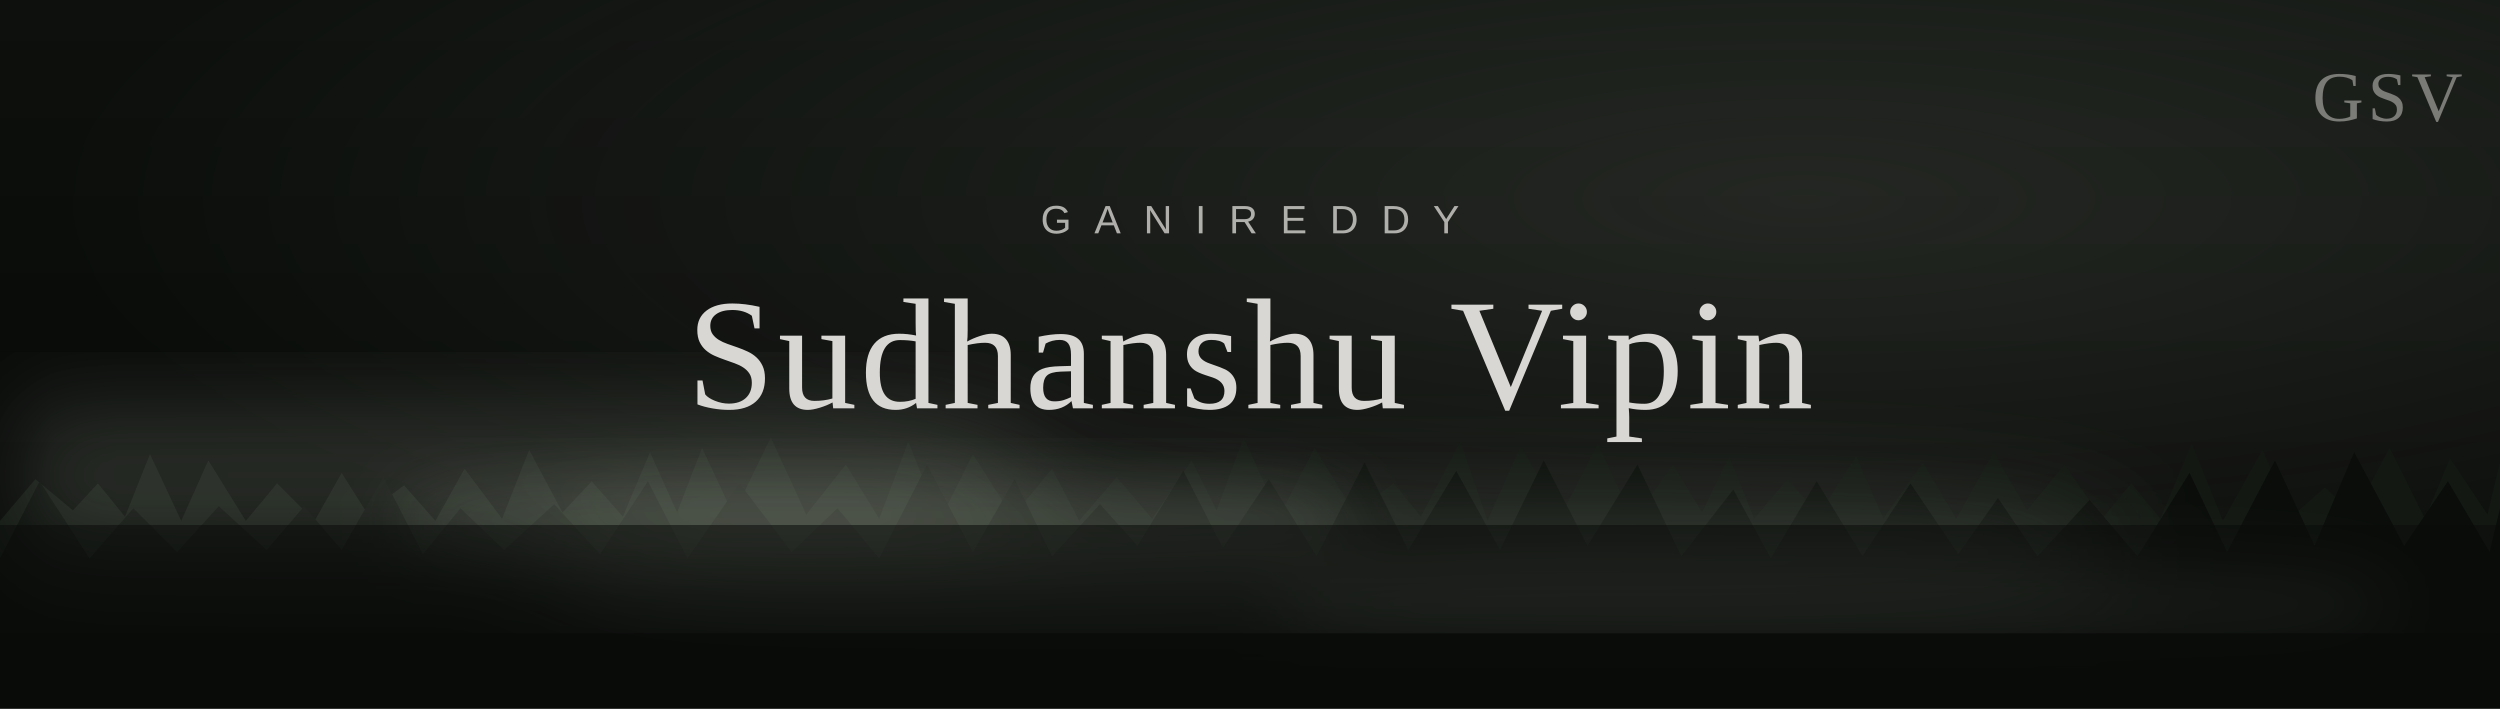
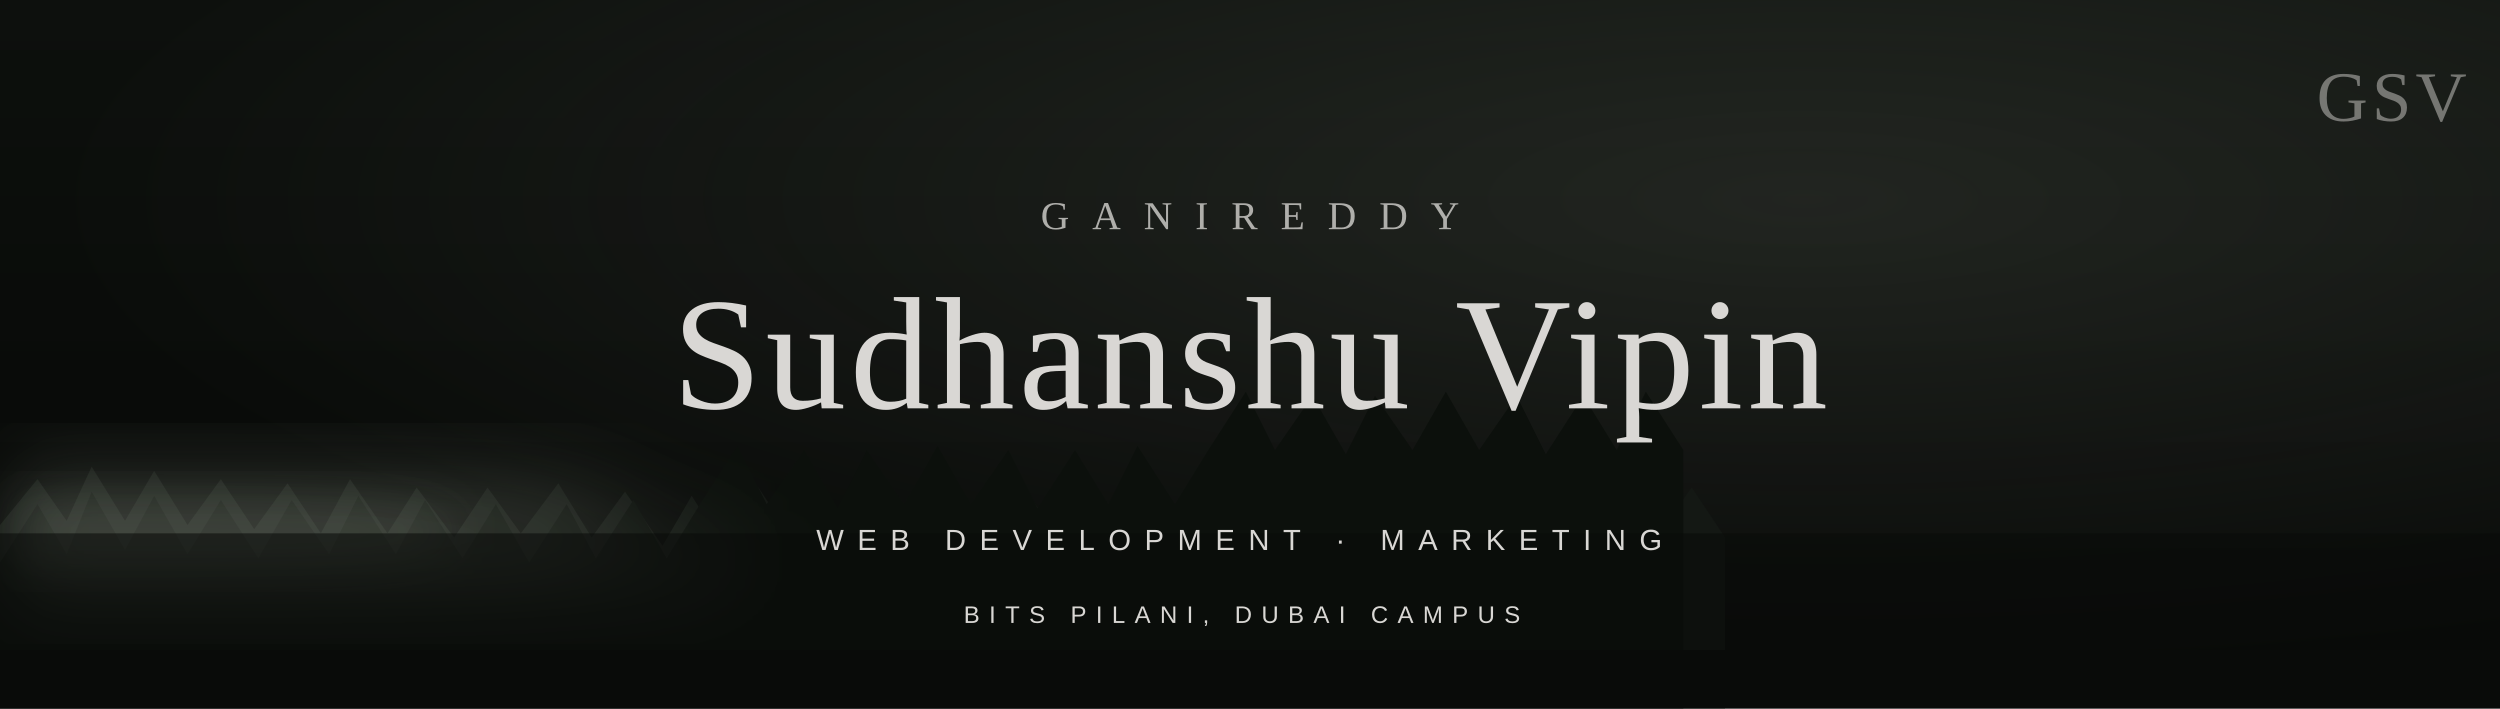
<svg xmlns="http://www.w3.org/2000/svg" viewBox="0 0 1200 340" width="1200" height="340" role="img" aria-label="Ganireddy Sudhanshu Vipin — Web Development and Marketing">
  <defs>
    <linearGradient id="sky" x1="0" y1="0" x2="0" y2="1">
      <stop offset="0" stop-color="#0d100d" />
      <stop offset=".55" stop-color="#090B09" />
      <stop offset="1" stop-color="#060806" />
    </linearGradient>
    <radialGradient id="glow" cx=".72" cy=".28" r=".7">
-       <stop offset="0" stop-color="#c6d0bc" stop-opacity=".13" />
+       <stop offset="0" stop-color="#c6d0bc" stop-opacity=".12" />
      <stop offset="1" stop-color="#c6d0bc" stop-opacity="0" />
    </radialGradient>
-     <linearGradient id="bank" x1="0" y1="0" x2="0" y2="1">
-       <stop offset="0" stop-color="#c6d0bc" stop-opacity=".00" />
-       <stop offset=".5" stop-color="#c6d0bc" stop-opacity=".26" />
-       <stop offset="1" stop-color="#c6d0bc" stop-opacity=".00" />
+     <linearGradient id="fg" x1="0" y1="0" x2="0" y2="1">
+       <stop offset="0" stop-color="#c6d0bc" stop-opacity="0" />
+       <stop offset=".5" stop-color="#c6d0bc" stop-opacity=".24" />
+       <stop offset="1" stop-color="#c6d0bc" stop-opacity="0" />
    </linearGradient>
-     <filter id="soft">
-       <feGaussianBlur stdDeviation="16" />
+     <filter id="bl">
+       <feGaussianBlur stdDeviation="22" />
    </filter>
-     <filter id="softer">
-       <feGaussianBlur stdDeviation="26" />
+     <filter id="bl2">
+       <feGaussianBlur stdDeviation="12" />
    </filter>
-     <linearGradient id="wipe" x1="0" y1="0" x2="1" y2="0">
-       <stop offset="0" stop-color="#fff" />
-       <stop offset=".999" stop-color="#fff" />
-       <stop offset="1" stop-color="#000" />
-       <animateTransform attributeName="gradientTransform" type="translate" values="-1.15 0; 0.02 0; 0.02 0" keyTimes="0;.55;1" dur="7s" repeatCount="indefinite" />
-     </linearGradient>
-     <mask id="reveal">
-       <rect x="0" y="0" width="1200" height="340" fill="url(#wipe)" />
+     <mask id="wipe">
+       <rect x="0" y="0" width="1200" height="340" fill="#fff">
+         <animate attributeName="width" values="0;1200;1200" keyTimes="0;0.5;1" dur="7s" repeatCount="indefinite" />
+       </rect>
    </mask>
-     <style>
-     .drift  { animation: drift 26s linear infinite; }
-     .drift2 { animation: drift 34s linear infinite; animation-delay:-11s; }
-     .drift3 { animation: drift 44s linear infinite; animation-delay:-23s; }
-     @keyframes drift { from { transform: translateX(-360px); } to { transform: translateX(1320px); } }
- 
-     .breathe { animation: breathe 9s ease-in-out infinite; }
-     @keyframes breathe { 0%,100%{opacity:.55} 50%{opacity:.95} }
- 
-     .rule { stroke-dasharray: 1000; stroke-dashoffset: 1000;
-             animation: draw 7s cubic-bezier(.16,1,.3,1) infinite; }
-     @keyframes draw { 0%{stroke-dashoffset:1000} 45%,100%{stroke-dashoffset:0} }
- 
-     .fade { opacity:0; animation: fade 7s ease-out infinite; }
-     @keyframes fade { 0%,18%{opacity:0} 42%,100%{opacity:.82} }
-     .fade-b { opacity:0; animation: fadeb 7s ease-out infinite; }
-     @keyframes fadeb { 0%,34%{opacity:0} 58%,100%{opacity:.6} }
- 
-     text { font-family: Georgia, 'Times New Roman', serif; fill:#D9D7D4; }
-     .kick { font-family: 'Helvetica Neue', Arial, sans-serif; font-weight:500; }
-   </style>
  </defs>
  <rect width="1200" height="340" fill="url(#sky)" />
  <rect width="1200" height="340" fill="url(#glow)" />
-   <g fill="#131813" opacity="1">
-     <path d="M0 340 L0 250 L17 230 L35 245 L47 232 L60 248 L72 218 L87 250 L100 221 L118 250 L133 232 L151 250 L164 227 L176 246 L194 233 L209 250 L223 225 L241 249 L254 216 L270 246 L284 231 L299 248 L312 217 L325 246 L337 215 L352 247 L370 210 L387 247 L406 223 L422 249 L436 212 L451 250 L467 218 L486 248 L505 225 L518 250 L536 229 L553 249 L572 221 L584 245 L597 210 L614 248 L631 215 L650 246 L669 232 L682 248 L701 212 L714 250 L730 214 L749 248 L767 213 L784 250 L803 223 L817 246 L830 219 L842 249 L858 230 L873 247 L891 219 L904 249 L923 222 L939 249 L957 217 L973 245 L991 223 L1009 249 L1023 232 L1037 249 L1052 213 L1067 250 L1086 216 L1100 248 L1116 234 L1130 247 L1147 215 L1164 249 L1176 220 L1194 247 L1200 222 L1200 250 L1200 340 Z" />
+   <path fill="#141814" d="M0 340V252l18-22 14 20 12-26 16 26 14-24 16 26 16-22 16 24 16-22 16 24 14-26 18 26 14-22 18 24 16-24 16 22 18-24 16 26 16-22 18 26 14-24 14 22 18-26 16 24 14-20 18 24 16-24 14 22 18-26 16 22 14-24 18 26 16-22 16 24 18-24 14 22 18-26 16 24 14-22 18 24 16-24 14 22 18-26 16 24 14-20 18 24 16-24 14 22 18-26 16 24 14-20 16 24V340Z" />
+   <path fill="#0c100c" d="M0 340V270l18-28 14 24 12-30 16 28 14-26 16 28 16-26 18 28 16-28 18 26 14-28 18 28 14-26 18 28 16-26 16 28 18-28 14 26 18-28 16 28 16-26 18-28 14 28 18-26 16 28 14-28 18 26 16-28 16 28 18-26 14 28 18-28 16 26 14-28 18 28 16-26 18-28 14 28 18-26 16 28 14-28 18 26 16-28 16 28 18-26 14 28 18-28 16 26 14-28 18 28V340Z" />
+   <g filter="url(#bl)">
+     <ellipse cx="0" cy="248" rx="300" ry="36" fill="url(#fg)" opacity=".8">
+       <animateTransform attributeName="transform" type="translate" values="-300 0; 1500 0; -300 0" dur="24s" repeatCount="indefinite" />
+     </ellipse>
+     <ellipse cx="0" cy="268" rx="360" ry="32" fill="url(#fg)" opacity=".7">
+       <animateTransform attributeName="transform" type="translate" values="400 0; -800 0; 400 0" dur="32s" repeatCount="indefinite" />
+     </ellipse>
  </g>
-   <g fill="#0a0d0a" opacity="1">
-     <path d="M0 340 L0 268 L19 231 L43 268 L64 244 L85 265 L105 243 L128 264 L146 243 L164 264 L184 229 L203 266 L221 244 L242 264 L266 242 L288 266 L311 231 L330 268 L355 232 L380 265 L402 244 L422 268 L445 223 L467 265 L487 230 L505 267 L528 242 L546 262 L568 226 L587 263 L609 230 L632 267 L655 222 L676 264 L699 226 L720 264 L741 221 L762 262 L786 223 L807 267 L832 235 L850 268 L872 231 L894 267 L917 232 L940 266 L959 239 L978 267 L1003 240 L1026 267 L1051 227 L1069 265 L1092 221 L1111 262 L1130 217 L1154 262 L1175 231 L1195 265 L1200 244 L1200 268 L1200 340 Z" />
+   <g filter="url(#bl2)">
+     <ellipse cx="0" cy="255" rx="220" ry="24" fill="url(#fg)" opacity=".65">
+       <animateTransform attributeName="transform" type="translate" values="-100 0; 1300 0; -100 0" dur="19s" repeatCount="indefinite" />
+     </ellipse>
  </g>
-   <g filter="url(#softer)" class="breathe">
-     <ellipse class="drift" cx="200" cy="228" rx="300" ry="46" fill="url(#bank)" />
-     <ellipse class="drift3" cx="640" cy="268" rx="380" ry="40" fill="url(#bank)" />
+   <rect x="0" y="256" width="1200" height="84" fill="#090B09" opacity=".58" />
+   <rect x="0" y="312" width="1200" height="28" fill="#090B09" />
+   <g mask="url(#wipe)">
+     <text x="600" y="110" text-anchor="middle" font-family="Georgia,'Times New Roman',serif" font-size="19" letter-spacing="11" fill="#D9D7D4" opacity=".78">GANIREDDY</text>
+     <text x="600" y="196" text-anchor="middle" font-family="Georgia,'Times New Roman',serif" font-weight="300" font-size="77" letter-spacing="2" fill="#D9D7D4">Sudhanshu Vipin</text>
  </g>
-   <g filter="url(#soft)" opacity=".8">
-     <ellipse class="drift2" cx="420" cy="250" rx="230" ry="30" fill="url(#bank)" />
-     <ellipse class="drift" cx="880" cy="290" rx="270" ry="26" fill="url(#bank)" />
-   </g>
-   <rect x="0" y="252" width="1200" height="88" fill="#090B09" opacity=".55" />
-   <rect x="0" y="304" width="1200" height="36" fill="#090B09" opacity=".9" />
-   <g mask="url(#reveal)">
-     <text x="600" y="112" text-anchor="middle" class="kick" font-size="19" letter-spacing="11" opacity=".78">GANIREDDY</text>
-     <text x="600" y="196" text-anchor="middle" font-size="76" letter-spacing="1.5">Sudhanshu Vipin</text>
-   </g>
-   <line class="rule" x1="360" y1="228" x2="840" y2="228" stroke="#D9D7D4" stroke-opacity=".26" stroke-width="1" />
-   <text x="600" y="264" text-anchor="middle" class="kick fade" font-size="14" letter-spacing="6.5" opacity=".82">WEB DEVELOPMENT · MARKETING</text>
-   <text x="600" y="300" text-anchor="middle" class="kick fade-b" font-size="11.5" letter-spacing="4.5" opacity=".6">BITS PILANI, DUBAI CAMPUS</text>
-   <text x="1146" y="58" text-anchor="middle" font-size="34" letter-spacing="2" opacity=".5">GSV</text>
+   <line x1="360" y1="228" x2="840" y2="228" stroke="#D9D7D4" stroke-opacity=".26" stroke-width="1" stroke-dasharray="480" stroke-dashoffset="480">
+     <animate attributeName="stroke-dashoffset" values="480;0;0" keyTimes="0;0.52;1" dur="7s" repeatCount="indefinite" />
+   </line>
+   <text x="600" y="264" text-anchor="middle" font-family="'Helvetica Neue',Arial,sans-serif" font-weight="500" font-size="14" letter-spacing="6.5" fill="#D9D7D4">
+   WEB DEVELOPMENT · MARKETING
+   <animate attributeName="opacity" values="0;0;0.82;0.82" keyTimes="0;0.36;0.56;1" dur="7s" repeatCount="indefinite" />
+   </text>
+   <text x="600" y="299" text-anchor="middle" font-family="'Helvetica Neue',Arial,sans-serif" font-weight="500" font-size="11.5" letter-spacing="4.5" fill="#D9D7D4">
+   BITS PILANI, DUBAI CAMPUS
+   <animate attributeName="opacity" values="0;0;0;0.6;0.6" keyTimes="0;0.42;0.52;0.66;1" dur="7s" repeatCount="indefinite" />
+   </text>
+   <text x="1148" y="58" text-anchor="middle" font-family="Georgia,'Times New Roman',serif" font-size="34" letter-spacing="2" fill="#D9D7D4" opacity=".48">GSV</text>
</svg>
